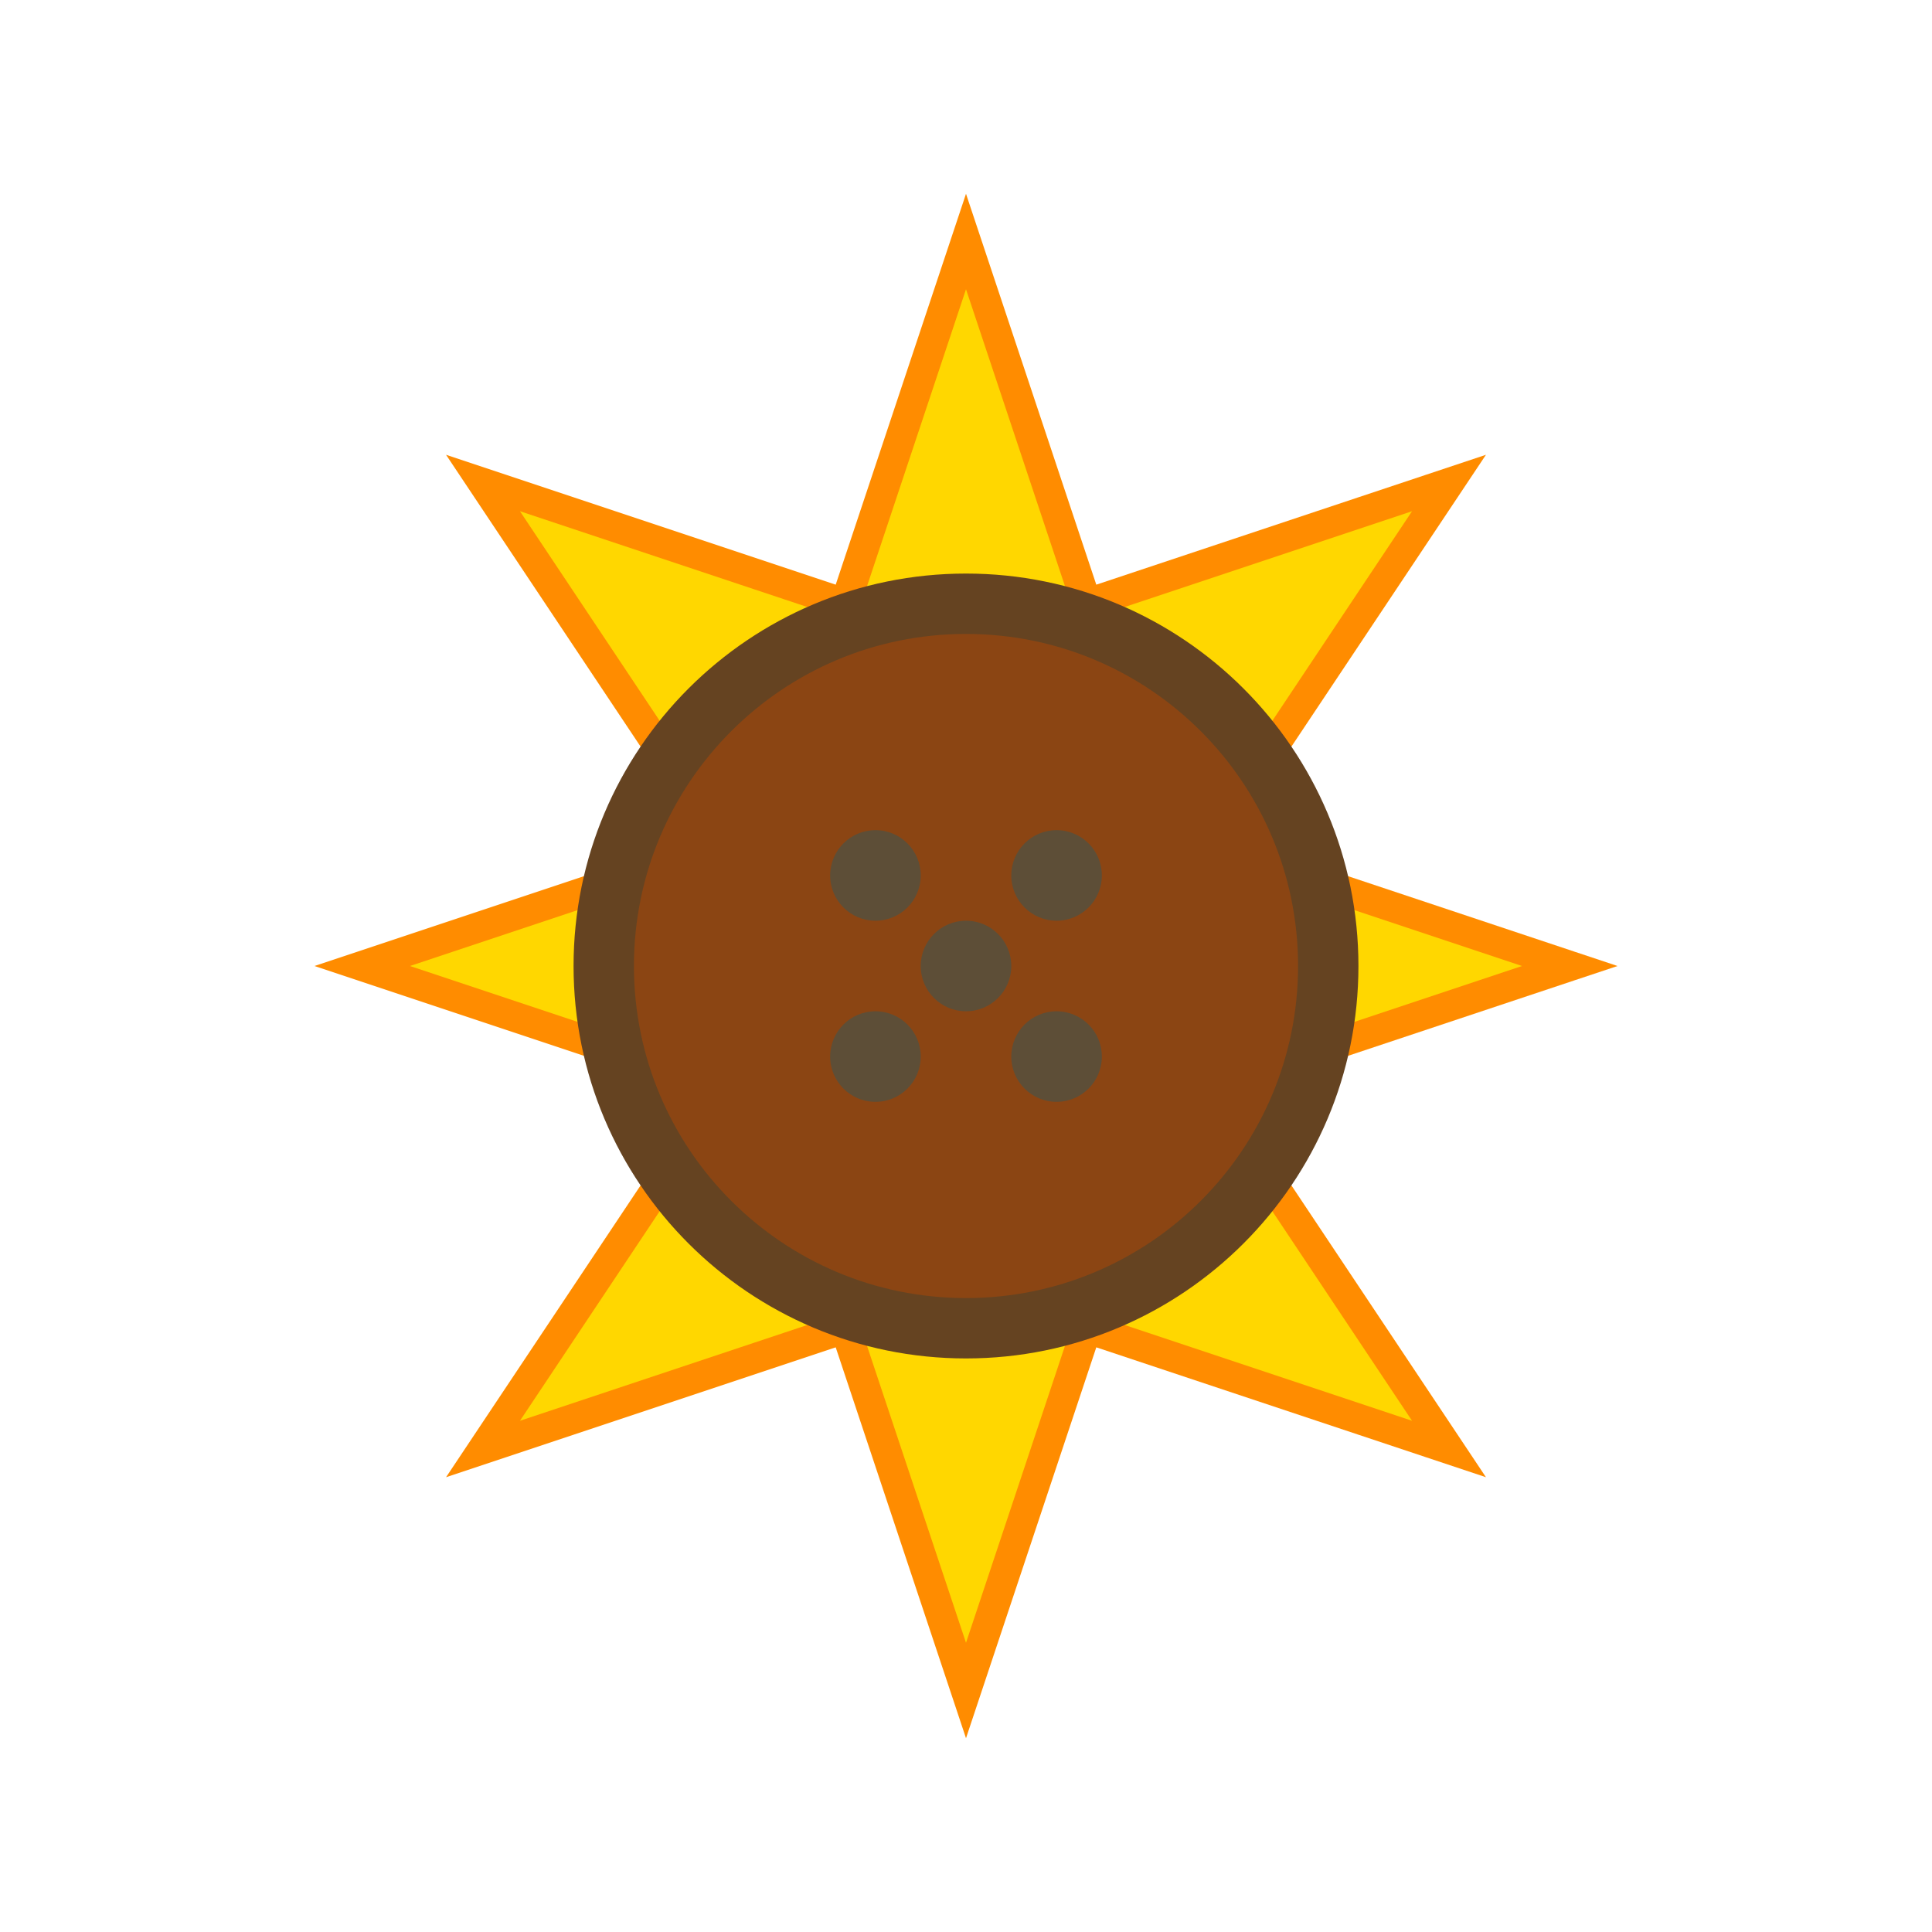
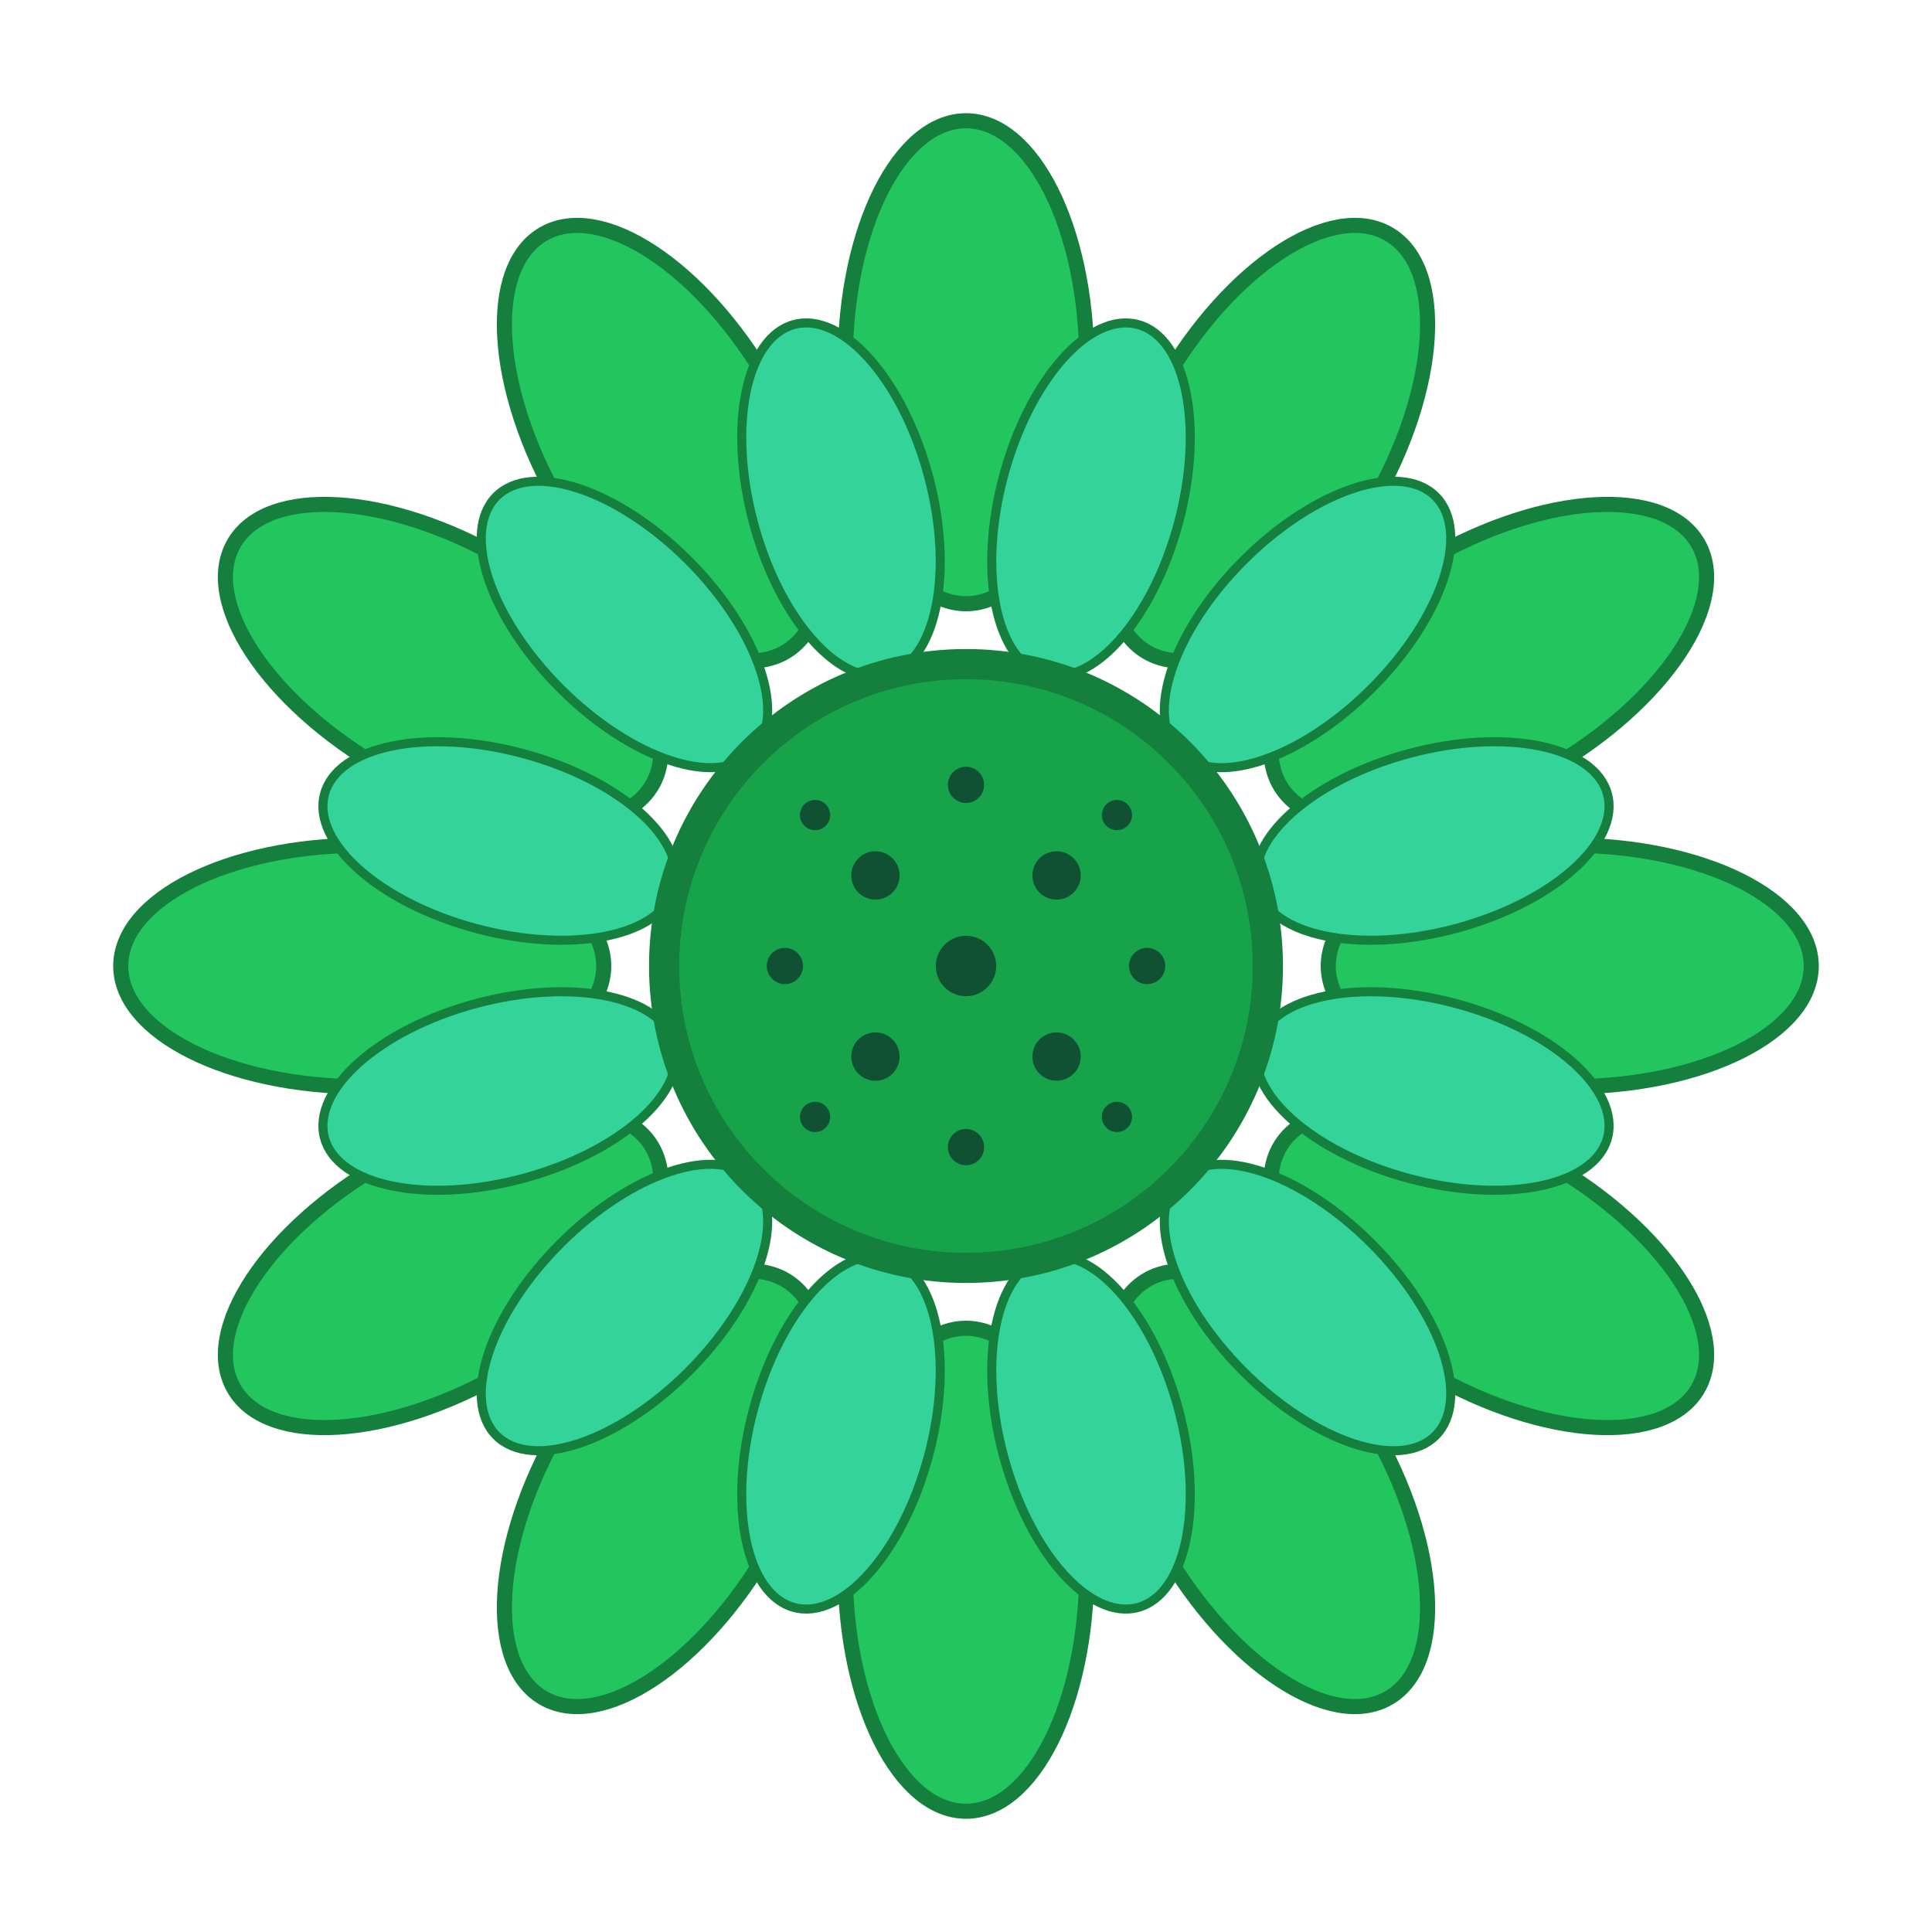
- <svg xmlns="http://www.w3.org/2000/svg" width="64" height="64" viewBox="0 0 64 64" fill="none">
-   <path d="M32 8 L36 20 L48 16 L40 28 L52 32 L40 36 L48 48 L36 44 L32 56 L28 44 L16 48 L24 36 L12 32 L24 28 L16 16 L28 20 Z" fill="#FFD700" stroke="#FF8C00" stroke-width="1" />
-   <circle cx="32" cy="32" r="12" fill="#8B4513" stroke="#654321" stroke-width="2" />
-   <circle cx="29" cy="29" r="1.5" fill="#5D4E37" />
-   <circle cx="35" cy="29" r="1.5" fill="#5D4E37" />
-   <circle cx="32" cy="32" r="1.5" fill="#5D4E37" />
-   <circle cx="29" cy="35" r="1.5" fill="#5D4E37" />
-   <circle cx="35" cy="35" r="1.5" fill="#5D4E37" />
+ <svg xmlns="http://www.w3.org/2000/svg" width="64" height="64" viewBox="0 0 64 64">
+   <g fill="#22c55e" stroke="#15803d" stroke-width="0.5">
+     <ellipse cx="32" cy="12" rx="4" ry="8" transform="rotate(0 32 32)" />
+     <ellipse cx="32" cy="12" rx="4" ry="8" transform="rotate(30 32 32)" />
+     <ellipse cx="32" cy="12" rx="4" ry="8" transform="rotate(60 32 32)" />
+     <ellipse cx="32" cy="12" rx="4" ry="8" transform="rotate(90 32 32)" />
+     <ellipse cx="32" cy="12" rx="4" ry="8" transform="rotate(120 32 32)" />
+     <ellipse cx="32" cy="12" rx="4" ry="8" transform="rotate(150 32 32)" />
+     <ellipse cx="32" cy="12" rx="4" ry="8" transform="rotate(180 32 32)" />
+     <ellipse cx="32" cy="12" rx="4" ry="8" transform="rotate(210 32 32)" />
+     <ellipse cx="32" cy="12" rx="4" ry="8" transform="rotate(240 32 32)" />
+     <ellipse cx="32" cy="12" rx="4" ry="8" transform="rotate(270 32 32)" />
+     <ellipse cx="32" cy="12" rx="4" ry="8" transform="rotate(300 32 32)" />
+     <ellipse cx="32" cy="12" rx="4" ry="8" transform="rotate(330 32 32)" />
+   </g>
+   <g fill="#34d399" stroke="#15803d" stroke-width="0.3">
+     <ellipse cx="32" cy="16" rx="3" ry="6" transform="rotate(15 32 32)" />
+     <ellipse cx="32" cy="16" rx="3" ry="6" transform="rotate(45 32 32)" />
+     <ellipse cx="32" cy="16" rx="3" ry="6" transform="rotate(75 32 32)" />
+     <ellipse cx="32" cy="16" rx="3" ry="6" transform="rotate(105 32 32)" />
+     <ellipse cx="32" cy="16" rx="3" ry="6" transform="rotate(135 32 32)" />
+     <ellipse cx="32" cy="16" rx="3" ry="6" transform="rotate(165 32 32)" />
+     <ellipse cx="32" cy="16" rx="3" ry="6" transform="rotate(195 32 32)" />
+     <ellipse cx="32" cy="16" rx="3" ry="6" transform="rotate(225 32 32)" />
+     <ellipse cx="32" cy="16" rx="3" ry="6" transform="rotate(255 32 32)" />
+     <ellipse cx="32" cy="16" rx="3" ry="6" transform="rotate(285 32 32)" />
+     <ellipse cx="32" cy="16" rx="3" ry="6" transform="rotate(315 32 32)" />
+     <ellipse cx="32" cy="16" rx="3" ry="6" transform="rotate(345 32 32)" />
+   </g>
+   <circle cx="32" cy="32" r="10" fill="#16a34a" stroke="#15803d" stroke-width="1" />
+   <g fill="#0f5132">
+     <circle cx="32" cy="32" r="1" />
+     <circle cx="29" cy="29" r="0.8" />
+     <circle cx="35" cy="29" r="0.8" />
+     <circle cx="29" cy="35" r="0.8" />
+     <circle cx="35" cy="35" r="0.8" />
+     <circle cx="26" cy="32" r="0.6" />
+     <circle cx="38" cy="32" r="0.6" />
+     <circle cx="32" cy="26" r="0.6" />
+     <circle cx="32" cy="38" r="0.6" />
+     <circle cx="27" cy="27" r="0.5" />
+     <circle cx="37" cy="27" r="0.5" />
+     <circle cx="27" cy="37" r="0.5" />
+     <circle cx="37" cy="37" r="0.5" />
+   </g>
</svg>
